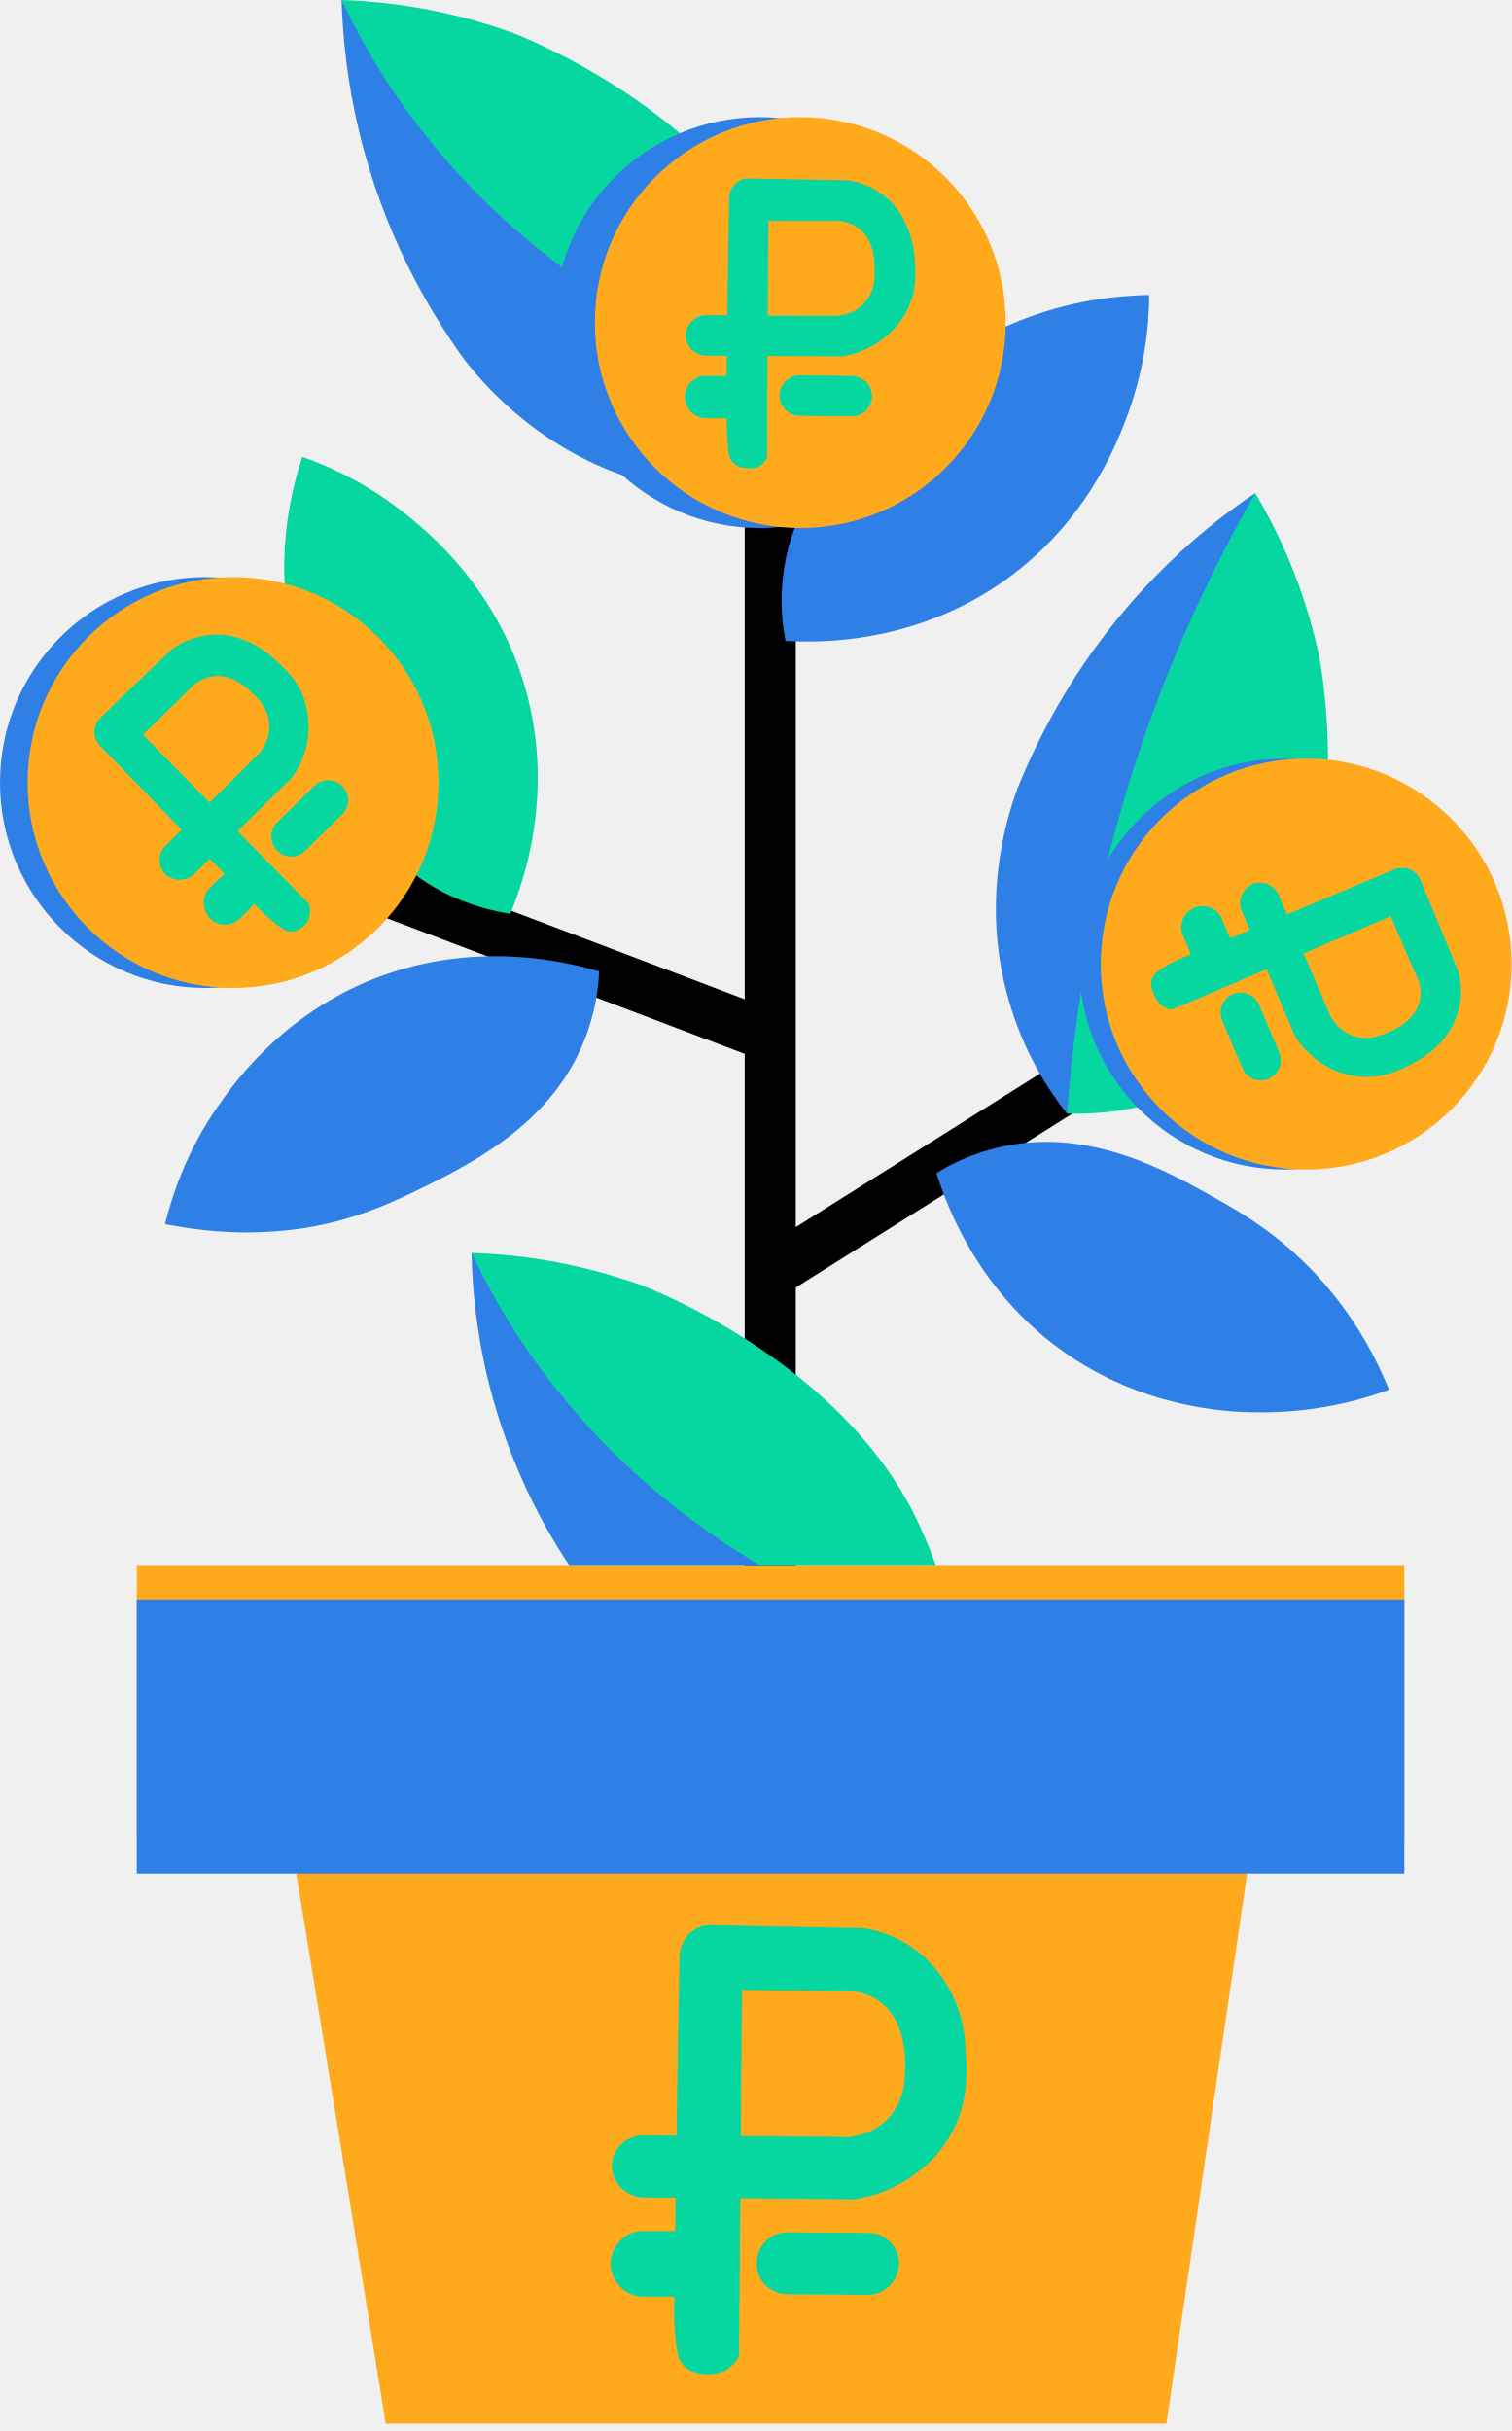
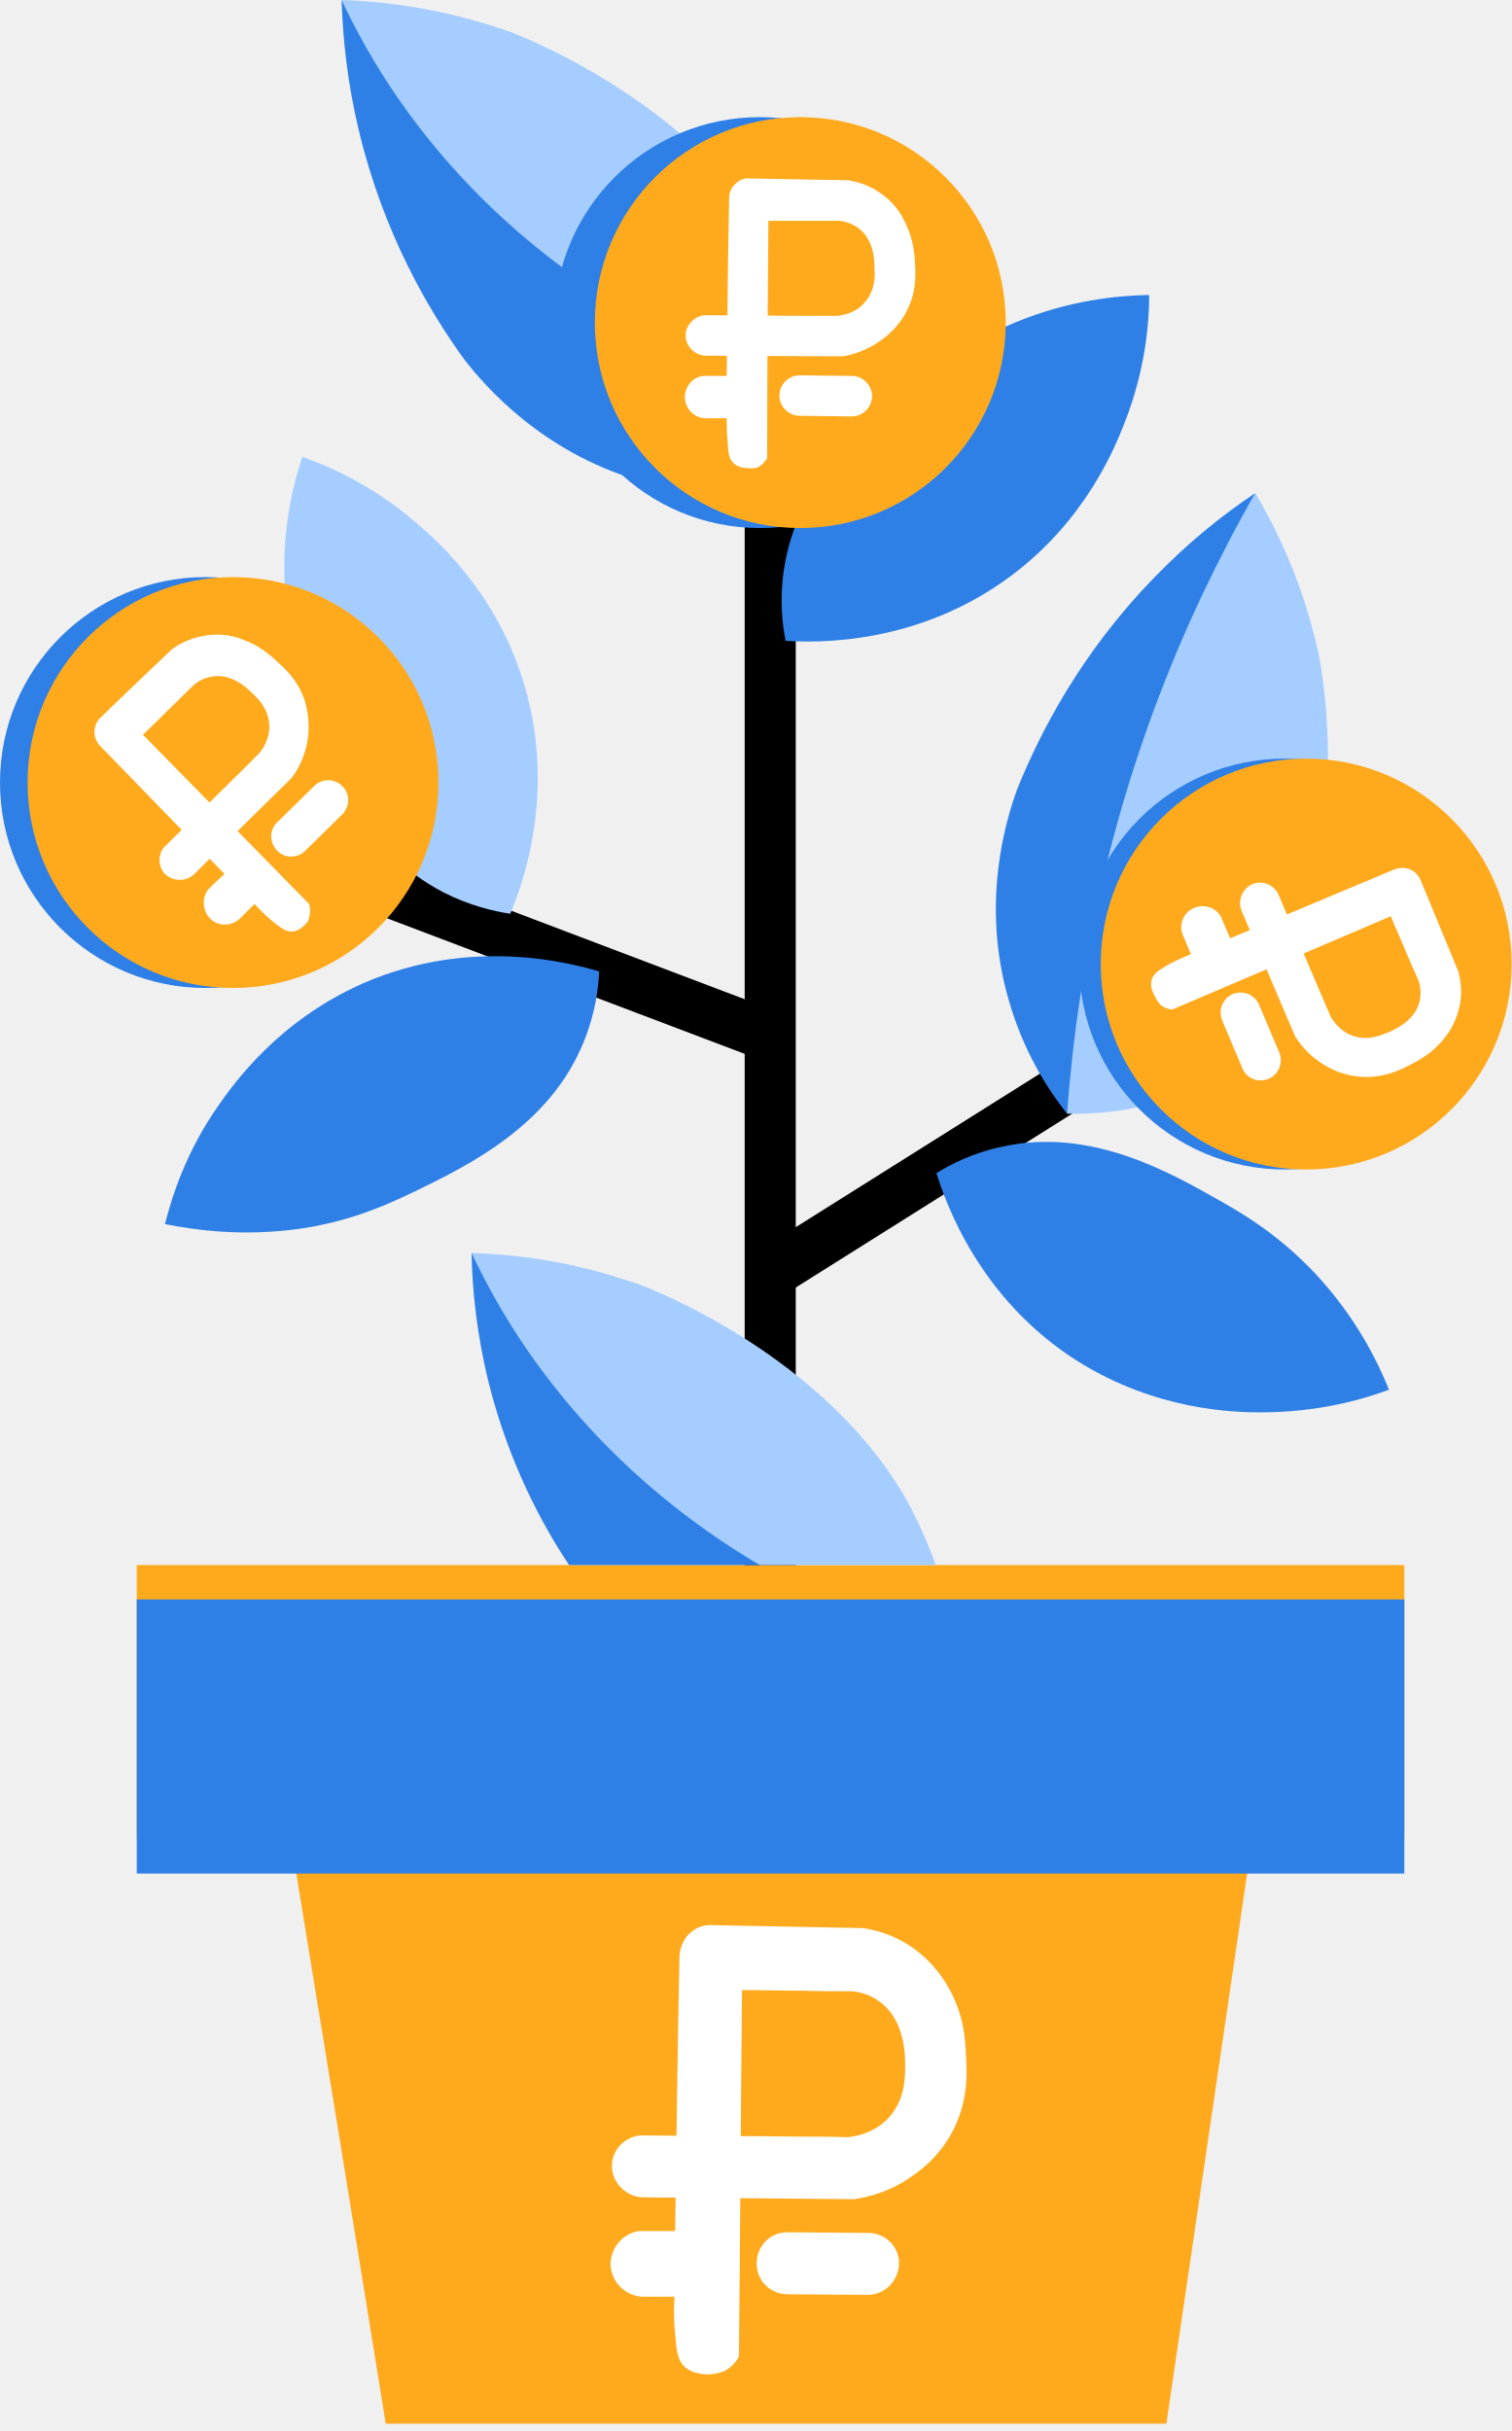
<svg xmlns="http://www.w3.org/2000/svg" width="148" height="238" viewBox="0 0 148 238" fill="none">
  <path d="M28.459 180.062C59.86 180.062 91.261 180.062 122.602 180.062L114.197 237.28H37.765C34.703 218.247 31.581 199.154 28.459 180.062Z" fill="#FFAA1D" />
  <path d="M137.494 153.223H13.39V180.061H137.494V153.223Z" fill="#FFAA1D" />
  <path d="M137.494 156.586H13.39V183.424H137.494V156.586Z" fill="#2F80E6" />
-   <path d="M37.765 87.179C50.434 91.982 63.102 96.785 75.771 101.588L37.765 87.179Z" fill="#2F80E6" />
+   <path d="M37.765 87.179C50.434 91.982 63.102 96.785 75.771 101.588Z" fill="#2F80E6" />
  <path d="M37.765 87.179C50.434 91.982 63.102 96.785 75.771 101.588" stroke="black" stroke-width="5" stroke-miterlimit="10" />
  <path d="M75.411 50.794V153.223" stroke="black" stroke-width="5" stroke-miterlimit="10" />
  <path d="M103.81 106.812L75.832 124.404" stroke="black" stroke-width="5" stroke-miterlimit="10" />
  <path d="M20.114 96.725C31.222 96.725 40.227 87.72 40.227 76.612C40.227 65.503 31.222 56.498 20.114 56.498C9.005 56.498 0 65.503 0 76.612C0 87.72 9.005 96.725 20.114 96.725Z" fill="#2F80E6" />
-   <path d="M68.747 232.417C68.327 232.357 67.606 232.237 67.006 231.696C66.465 231.156 66.285 230.496 66.165 229.175C66.045 228.094 65.925 226.653 66.045 224.852C65.024 224.852 63.944 224.852 62.923 224.852C61.302 224.792 59.981 223.531 59.801 221.97C59.621 220.289 60.882 218.608 62.623 218.427C63.764 218.427 64.964 218.427 66.105 218.427C66.225 209.481 66.345 200.535 66.525 191.529C66.525 191.349 66.585 190.268 67.426 189.368C67.966 188.828 68.687 188.467 69.527 188.467C69.527 188.467 74.571 188.587 84.537 188.767C85.618 188.948 87.66 189.368 89.761 190.989C91.862 192.61 92.823 194.471 93.243 195.312C94.384 197.653 94.504 199.635 94.564 201.076C94.684 202.817 94.804 205.399 93.484 208.221C92.223 210.862 90.361 212.303 89.581 212.844C87.179 214.645 84.838 215.125 83.637 215.305C76.792 215.245 69.888 215.185 63.043 215.125C61.242 215.125 59.801 213.564 59.921 211.883C59.981 210.442 61.182 209.181 62.743 209.061C68.086 209.121 73.43 209.121 78.774 209.181C80.154 209.181 81.535 209.181 82.976 209.241C83.517 209.181 85.678 208.941 87.179 207.14C88.62 205.399 88.62 203.417 88.62 202.157C88.62 201.076 88.56 197.834 86.219 196.032C85.198 195.252 84.117 195.012 83.457 194.952C81.836 194.952 80.215 194.952 78.594 194.892C76.612 194.892 74.631 194.832 72.65 194.832C72.529 206.78 72.469 218.728 72.349 230.676C72.229 230.976 71.809 231.636 70.968 232.117C69.888 232.537 68.987 232.477 68.747 232.417Z" fill="#06D6A0" />
-   <path d="M84.957 224.671L77.091 224.611C75.41 224.611 74.029 223.23 74.089 221.549C74.089 219.868 75.47 218.487 77.151 218.547L85.017 218.607C86.698 218.607 88.079 219.988 88.019 221.669C87.959 223.29 86.638 224.671 84.957 224.671Z" fill="#06D6A0" />
+   <path d="M68.747 232.417C68.327 232.357 67.606 232.237 67.006 231.696C66.465 231.156 66.285 230.496 66.165 229.175C66.045 228.094 65.925 226.653 66.045 224.852C65.024 224.852 63.944 224.852 62.923 224.852C61.302 224.792 59.981 223.531 59.801 221.97C59.621 220.289 60.882 218.608 62.623 218.427C63.764 218.427 64.964 218.427 66.105 218.427C66.225 209.481 66.345 200.535 66.525 191.529C66.525 191.349 66.585 190.268 67.426 189.368C67.966 188.828 68.687 188.467 69.527 188.467C69.527 188.467 74.571 188.587 84.537 188.767C85.618 188.948 87.66 189.368 89.761 190.989C91.862 192.61 92.823 194.471 93.243 195.312C94.384 197.653 94.504 199.635 94.564 201.076C94.684 202.817 94.804 205.399 93.484 208.221C92.223 210.862 90.361 212.303 89.581 212.844C87.179 214.645 84.838 215.125 83.637 215.305C76.792 215.245 69.888 215.185 63.043 215.125C61.242 215.125 59.801 213.564 59.921 211.883C59.981 210.442 61.182 209.181 62.743 209.061C68.086 209.121 73.43 209.121 78.774 209.181C80.154 209.181 81.535 209.181 82.976 209.241C83.517 209.181 85.678 208.941 87.179 207.14C88.62 205.399 88.62 203.417 88.62 202.157C88.62 201.076 88.56 197.834 86.219 196.032C85.198 195.252 84.117 195.012 83.457 194.952C81.836 194.952 80.215 194.952 78.594 194.892C76.612 194.892 74.631 194.832 72.65 194.832C72.529 206.78 72.469 218.728 72.349 230.676C72.229 230.976 71.809 231.636 70.968 232.117C69.888 232.537 68.987 232.477 68.747 232.417Z" fill="white" />
+   <path d="M84.957 224.671L77.091 224.611C75.41 224.611 74.029 223.23 74.089 221.549C74.089 219.868 75.47 218.487 77.151 218.547L85.017 218.607C86.698 218.607 88.079 219.988 88.019 221.669C87.959 223.29 86.638 224.671 84.957 224.671Z" fill="white" />
  <path d="M46.171 122.663C46.231 126.205 46.651 130.528 47.852 135.391C49.833 143.256 53.076 149.261 55.717 153.223C61.962 153.223 68.146 153.223 74.39 153.223C65.024 143.076 55.597 132.869 46.171 122.663Z" fill="#2F80E6" />
-   <path d="M46.171 122.663C47.612 125.725 49.473 129.087 51.815 132.449C59.14 142.956 67.966 149.441 74.39 153.223C80.154 153.223 85.918 153.223 91.621 153.223C90.961 151.422 90.181 149.561 89.22 147.699C81.234 132.569 62.682 125.785 62.682 125.785C59.08 124.524 53.496 122.903 46.171 122.663Z" fill="#06D6A0" />
+   <path d="M46.171 122.663C47.612 125.725 49.473 129.087 51.815 132.449C59.14 142.956 67.966 149.441 74.39 153.223C80.154 153.223 85.918 153.223 91.621 153.223C90.961 151.422 90.181 149.561 89.22 147.699C81.234 132.569 62.682 125.785 62.682 125.785C59.08 124.524 53.496 122.903 46.171 122.663Z" fill="#A5CDFF" />
  <path d="M33.442 0C33.562 3.662 33.983 7.985 35.123 12.729C37.525 22.815 41.968 30.381 45.45 35.184C47.492 37.825 53.016 44.19 62.442 47.012C67.485 48.513 71.928 48.453 74.87 48.153C61.001 32.062 47.252 16.031 33.442 0Z" fill="#2F80E6" />
-   <path d="M33.442 0C34.883 3.062 36.745 6.424 39.086 9.787C46.411 20.294 55.237 26.778 61.661 30.561C67.425 30.561 73.189 30.561 78.893 30.561C78.233 28.759 77.452 26.898 76.491 25.037C68.506 9.907 49.953 3.122 49.953 3.122C46.351 1.861 40.707 0.24 33.442 0Z" fill="#06D6A0" />
+   <path d="M33.442 0C34.883 3.062 36.745 6.424 39.086 9.787C46.411 20.294 55.237 26.778 61.661 30.561C67.425 30.561 73.189 30.561 78.893 30.561C78.233 28.759 77.452 26.898 76.491 25.037C68.506 9.907 49.953 3.122 49.953 3.122C46.351 1.861 40.707 0.24 33.442 0Z" fill="#A5CDFF" />
  <path d="M16.151 119.841C16.871 117.019 18.252 112.696 21.374 108.253C22.875 106.092 27.258 99.907 35.604 96.245C46.111 91.682 55.838 94.264 58.66 95.104C58.599 96.665 58.299 99.127 57.219 101.829C53.916 110.234 45.751 114.137 40.587 116.659C38.306 117.739 34.703 119.481 29.6 120.261C23.896 121.102 19.153 120.441 16.151 119.841Z" fill="#2F80E6" />
-   <path d="M29.6 44.73C32.362 45.691 36.505 47.552 40.648 51.094C42.629 52.776 48.393 57.759 51.155 66.465C54.637 77.392 51.095 86.759 49.954 89.46C48.393 89.22 45.992 88.68 43.41 87.359C35.364 83.216 32.302 74.69 30.381 69.347C29.54 66.945 28.22 63.223 27.919 58.059C27.499 52.295 28.64 47.612 29.6 44.73Z" fill="#06D6A0" />
+   <path d="M29.6 44.73C32.362 45.691 36.505 47.552 40.648 51.094C42.629 52.776 48.393 57.759 51.155 66.465C54.637 77.392 51.095 86.759 49.954 89.46C48.393 89.22 45.992 88.68 43.41 87.359C35.364 83.216 32.302 74.69 30.381 69.347C29.54 66.945 28.22 63.223 27.919 58.059C27.499 52.295 28.64 47.612 29.6 44.73Z" fill="#A5CDFF" />
  <path d="M112.516 28.879C112.516 31.761 112.096 36.324 110.115 41.368C109.154 43.83 106.332 50.854 99.067 56.318C89.881 63.222 79.854 62.922 76.912 62.742C76.612 61.181 76.312 58.78 76.732 55.898C77.993 46.952 85.018 41.248 89.461 37.645C91.442 36.024 94.564 33.563 99.368 31.581C104.711 29.36 109.454 28.939 112.516 28.879Z" fill="#2F80E6" />
  <path d="M135.992 136.052C133.29 137.072 128.907 138.273 123.443 138.273C120.801 138.273 113.236 138.093 105.551 133.29C95.824 127.166 92.582 117.679 91.682 114.858C93.002 114.017 95.224 112.876 98.046 112.276C106.872 110.294 114.677 114.858 119.661 117.679C121.882 118.94 125.304 120.982 128.847 124.764C132.749 128.967 134.851 133.23 135.992 136.052Z" fill="#2F80E6" />
  <path d="M122.903 48.273C119.841 50.314 116.418 53.016 113.056 56.498C105.791 63.943 101.829 71.749 99.607 77.212C98.466 80.334 96.005 88.44 98.766 97.926C100.207 102.97 102.609 106.692 104.47 109.034C110.594 88.8 116.779 68.506 122.903 48.273Z" fill="#2F80E6" />
-   <path d="M122.903 48.273C121.102 51.395 119.361 54.757 117.68 58.3C108.974 76.732 105.551 94.444 104.471 109.034C107.833 109.094 115.938 108.793 121.462 103.09C122.783 101.709 123.744 100.268 124.824 98.106C132.99 81.715 129.087 63.943 129.087 63.943C128.247 60.161 126.626 54.577 122.903 48.273Z" fill="#06D6A0" />
+   <path d="M122.903 48.273C121.102 51.395 119.361 54.757 117.68 58.3C108.974 76.732 105.551 94.444 104.471 109.034C107.833 109.094 115.938 108.793 121.462 103.09C122.783 101.709 123.744 100.268 124.824 98.106C132.99 81.715 129.087 63.943 129.087 63.943C128.247 60.161 126.626 54.577 122.903 48.273Z" fill="#A5CDFF" />
  <path d="M125.784 114.497C136.893 114.497 145.898 105.492 145.898 94.384C145.898 83.275 136.893 74.27 125.784 74.27C114.676 74.27 105.671 83.275 105.671 94.384C105.671 105.492 114.676 114.497 125.784 114.497Z" fill="#2F80E6" />
  <path d="M127.886 114.497C138.994 114.497 148 105.492 148 94.384C148 83.275 138.994 74.27 127.886 74.27C116.778 74.27 107.772 83.275 107.772 94.384C107.772 105.492 116.778 114.497 127.886 114.497Z" fill="#FFAA1D" />
-   <path d="M112.816 96.965C112.696 96.665 112.636 96.245 112.816 95.764C112.996 95.344 113.357 95.044 114.077 94.624C114.678 94.263 115.518 93.843 116.599 93.423C116.359 92.823 116.059 92.162 115.818 91.562C115.398 90.601 115.818 89.46 116.719 88.98C117.68 88.44 119 88.74 119.541 89.76C119.841 90.481 120.141 91.141 120.441 91.862C125.785 89.64 131.129 87.359 136.472 85.137C136.592 85.077 137.253 84.837 137.973 85.077C138.454 85.257 138.814 85.618 139.054 86.098C139.054 86.098 140.315 89.1 142.777 95.104C142.957 95.764 143.257 97.145 142.837 98.766C142.416 100.448 141.576 101.468 141.155 101.949C140.075 103.21 138.874 103.81 138.093 104.23C137.073 104.771 135.572 105.491 133.53 105.431C131.669 105.371 130.288 104.65 129.808 104.35C128.127 103.39 127.226 102.129 126.806 101.468C125.065 97.386 123.323 93.303 121.582 89.22C121.102 88.139 121.702 86.879 122.723 86.518C123.624 86.218 124.644 86.578 125.125 87.479C126.506 90.661 127.826 93.843 129.207 97.025C129.568 97.866 129.928 98.707 130.288 99.547C130.468 99.847 131.189 101.048 132.63 101.468C134.011 101.889 135.211 101.348 135.992 101.048C136.652 100.748 138.514 99.907 138.994 98.046C139.174 97.266 139.054 96.545 138.934 96.125C138.514 95.164 138.093 94.204 137.673 93.243C137.193 92.042 136.652 90.901 136.172 89.7C129.027 92.763 121.942 95.764 114.798 98.827C114.618 98.827 114.077 98.766 113.597 98.346C113.056 97.686 112.876 97.145 112.816 96.965Z" fill="#06D6A0" />
-   <path d="M121.643 104.591L119.661 99.908C119.241 98.887 119.721 97.746 120.682 97.326C121.703 96.906 122.843 97.386 123.264 98.347L125.245 103.03C125.665 104.051 125.185 105.191 124.224 105.612C123.204 106.032 122.063 105.612 121.643 104.591Z" fill="#06D6A0" />
+   <path d="M112.816 96.965C112.696 96.665 112.636 96.245 112.816 95.764C112.996 95.344 113.357 95.044 114.077 94.624C114.678 94.263 115.518 93.843 116.599 93.423C116.359 92.823 116.059 92.162 115.818 91.562C115.398 90.601 115.818 89.46 116.719 88.98C117.68 88.44 119 88.74 119.541 89.76C119.841 90.481 120.141 91.141 120.441 91.862C125.785 89.64 131.129 87.359 136.472 85.137C136.592 85.077 137.253 84.837 137.973 85.077C138.454 85.257 138.814 85.618 139.054 86.098C139.054 86.098 140.315 89.1 142.777 95.104C142.957 95.764 143.257 97.145 142.837 98.766C142.416 100.448 141.576 101.468 141.155 101.949C140.075 103.21 138.874 103.81 138.093 104.23C137.073 104.771 135.572 105.491 133.53 105.431C131.669 105.371 130.288 104.65 129.808 104.35C128.127 103.39 127.226 102.129 126.806 101.468C125.065 97.386 123.323 93.303 121.582 89.22C121.102 88.139 121.702 86.879 122.723 86.518C123.624 86.218 124.644 86.578 125.125 87.479C126.506 90.661 127.826 93.843 129.207 97.025C129.568 97.866 129.928 98.707 130.288 99.547C130.468 99.847 131.189 101.048 132.63 101.468C134.011 101.889 135.211 101.348 135.992 101.048C136.652 100.748 138.514 99.907 138.994 98.046C139.174 97.266 139.054 96.545 138.934 96.125C138.514 95.164 138.093 94.204 137.673 93.243C137.193 92.042 136.652 90.901 136.172 89.7C129.027 92.763 121.942 95.764 114.798 98.827C114.618 98.827 114.077 98.766 113.597 98.346C113.056 97.686 112.876 97.145 112.816 96.965Z" fill="white" />
+   <path d="M121.643 104.591L119.661 99.908C119.241 98.887 119.721 97.746 120.682 97.326C121.703 96.906 122.843 97.386 123.264 98.347L125.245 103.03C125.665 104.051 125.185 105.191 124.224 105.612C123.204 106.032 122.063 105.612 121.643 104.591Z" fill="white" />
  <path d="M22.816 96.725C33.924 96.725 42.929 87.72 42.929 76.612C42.929 65.503 33.924 56.498 22.816 56.498C11.707 56.498 2.702 65.503 2.702 76.612C2.702 87.72 11.707 96.725 22.816 96.725Z" fill="#FFAA1D" />
-   <path d="M29.66 90.722C29.42 90.902 29.06 91.202 28.52 91.202C28.039 91.202 27.679 90.962 26.959 90.421C26.418 90.001 25.698 89.341 24.917 88.5C24.437 88.98 23.956 89.461 23.476 89.941C22.696 90.662 21.495 90.722 20.714 90.061C19.874 89.341 19.694 88.02 20.354 87.119C20.894 86.579 21.435 86.038 21.975 85.558C17.952 81.415 13.87 77.212 9.847 73.07C9.727 72.95 9.247 72.469 9.247 71.689C9.247 71.208 9.427 70.668 9.787 70.308C9.787 70.308 12.129 68.026 16.812 63.583C17.352 63.163 18.553 62.443 20.234 62.202C21.915 61.962 23.236 62.382 23.776 62.623C25.337 63.163 26.358 64.064 27.019 64.664C27.859 65.445 29.12 66.525 29.78 68.447C30.381 70.248 30.201 71.749 30.141 72.349C29.84 74.27 29 75.591 28.52 76.192C25.337 79.314 22.155 82.436 19.033 85.558C18.193 86.399 16.812 86.279 16.091 85.498C15.491 84.778 15.431 83.697 16.091 82.916C18.553 80.515 21.015 78.053 23.476 75.651C24.137 74.991 24.737 74.391 25.398 73.73C25.638 73.43 26.478 72.349 26.358 70.848C26.238 69.407 25.337 68.447 24.737 67.906C24.257 67.426 22.756 65.925 20.834 66.225C19.994 66.345 19.393 66.705 19.033 67.006C18.253 67.726 17.532 68.507 16.752 69.227C15.851 70.128 14.95 71.028 13.99 71.929C19.393 77.453 24.857 82.976 30.261 88.5C30.321 88.68 30.441 89.221 30.261 89.821C30.261 90.241 29.78 90.602 29.66 90.722Z" fill="#06D6A0" />
-   <path d="M33.504 79.734L29.901 83.277C29.121 84.057 27.86 84.057 27.14 83.277C26.359 82.496 26.359 81.235 27.14 80.515L30.742 76.972C31.523 76.192 32.783 76.192 33.504 76.972C34.284 77.693 34.284 78.954 33.504 79.734Z" fill="#06D6A0" />
+   <path d="M29.66 90.721C29.42 90.901 29.06 91.202 28.52 91.202C28.039 91.202 27.679 90.962 26.959 90.421C26.418 90.001 25.698 89.34 24.917 88.5C24.437 88.98 23.956 89.46 23.476 89.941C22.696 90.661 21.495 90.721 20.714 90.061C19.874 89.34 19.694 88.019 20.354 87.119C20.894 86.579 21.435 86.038 21.975 85.558C17.953 81.415 13.87 77.212 9.847 73.069C9.727 72.949 9.247 72.469 9.247 71.689C9.247 71.208 9.427 70.668 9.787 70.308C9.787 70.308 12.129 68.026 16.812 63.583C17.352 63.163 18.553 62.442 20.234 62.202C21.915 61.962 23.236 62.382 23.776 62.622C25.337 63.163 26.358 64.063 27.019 64.664C27.859 65.444 29.12 66.525 29.78 68.446C30.381 70.248 30.201 71.749 30.141 72.349C29.84 74.27 29 75.591 28.52 76.192C25.337 79.314 22.155 82.436 19.033 85.558C18.193 86.398 16.812 86.278 16.091 85.498C15.491 84.777 15.431 83.697 16.091 82.916C18.553 80.514 21.015 78.053 23.476 75.651C24.137 74.991 24.737 74.39 25.398 73.73C25.638 73.43 26.478 72.349 26.358 70.848C26.238 69.407 25.337 68.446 24.737 67.906C24.257 67.426 22.756 65.925 20.834 66.225C19.994 66.345 19.393 66.705 19.033 67.005C18.253 67.726 17.532 68.506 16.752 69.227C15.851 70.127 14.95 71.028 13.99 71.929C19.393 77.452 24.857 82.976 30.261 88.5C30.321 88.68 30.441 89.22 30.261 89.821C30.261 90.241 29.78 90.601 29.66 90.721Z" fill="white" />
+   <path d="M33.504 79.734L29.901 83.276C29.121 84.057 27.86 84.057 27.14 83.276C26.359 82.496 26.359 81.235 27.14 80.514L30.742 76.972C31.523 76.192 32.783 76.192 33.504 76.972C34.284 77.693 34.284 78.954 33.504 79.734Z" fill="white" />
  <path d="M74.39 51.695C85.499 51.695 94.504 42.69 94.504 31.582C94.504 20.473 85.499 11.468 74.39 11.468C63.282 11.468 54.277 20.473 54.277 31.582C54.277 42.69 63.282 51.695 74.39 51.695Z" fill="#2F80E6" />
  <path d="M78.353 51.695C89.462 51.695 98.467 42.69 98.467 31.581C98.467 20.473 89.462 11.467 78.353 11.467C67.245 11.467 58.24 20.473 58.24 31.581C58.24 42.69 67.245 51.695 78.353 51.695Z" fill="#FFAA1D" />
-   <path d="M72.95 45.811C72.65 45.811 72.169 45.691 71.809 45.331C71.449 44.97 71.329 44.55 71.269 43.709C71.209 42.989 71.149 42.088 71.149 40.948C70.488 40.948 69.768 40.948 69.107 40.948C68.026 40.948 67.186 40.107 67.066 39.086C66.946 38.006 67.726 36.925 68.867 36.805C69.648 36.805 70.368 36.805 71.149 36.805C71.209 30.981 71.269 25.217 71.389 19.393C71.389 19.273 71.389 18.553 71.989 18.012C72.349 17.652 72.83 17.412 73.37 17.472C73.37 17.472 76.612 17.532 83.097 17.652C83.757 17.772 85.138 18.072 86.459 19.093C87.84 20.114 88.44 21.375 88.68 21.915C89.401 23.416 89.521 24.737 89.581 25.637C89.641 26.778 89.761 28.459 88.861 30.261C88.08 31.942 86.819 32.902 86.339 33.263C84.778 34.403 83.277 34.764 82.496 34.884C78.053 34.884 73.61 34.824 69.167 34.824C67.966 34.824 67.066 33.803 67.126 32.722C67.186 31.822 67.966 30.981 68.927 30.861C72.409 30.861 75.832 30.921 79.314 30.921C80.215 30.921 81.115 30.921 82.016 30.921C82.376 30.861 83.757 30.741 84.718 29.54C85.678 28.399 85.678 27.138 85.618 26.298C85.618 25.577 85.618 23.536 84.057 22.335C83.397 21.855 82.676 21.675 82.256 21.615C81.175 21.615 80.155 21.615 79.074 21.615C77.813 21.615 76.492 21.615 75.231 21.615C75.171 29.36 75.111 37.105 75.111 44.85C74.991 45.03 74.751 45.451 74.211 45.751C73.67 45.931 73.13 45.811 72.95 45.811Z" fill="#06D6A0" />
-   <path d="M83.396 40.767L78.293 40.707C77.212 40.707 76.311 39.807 76.311 38.726C76.311 37.645 77.212 36.745 78.293 36.745L83.396 36.805C84.477 36.805 85.378 37.705 85.378 38.786C85.378 39.867 84.477 40.767 83.396 40.767Z" fill="#06D6A0" />
+   <path d="M72.95 45.811C72.65 45.811 72.169 45.691 71.809 45.331C71.449 44.97 71.329 44.55 71.269 43.709C71.209 42.989 71.149 42.088 71.149 40.948C70.488 40.948 69.768 40.948 69.107 40.948C68.026 40.948 67.186 40.107 67.066 39.086C66.946 38.006 67.726 36.925 68.867 36.805C69.648 36.805 70.368 36.805 71.149 36.805C71.209 30.981 71.269 25.217 71.389 19.393C71.389 19.273 71.389 18.553 71.989 18.012C72.349 17.652 72.83 17.412 73.37 17.472C73.37 17.472 76.612 17.532 83.097 17.652C83.757 17.772 85.138 18.072 86.459 19.093C87.84 20.114 88.44 21.375 88.68 21.915C89.401 23.416 89.521 24.737 89.581 25.637C89.641 26.778 89.761 28.459 88.861 30.261C88.08 31.942 86.819 32.902 86.339 33.263C84.778 34.403 83.277 34.764 82.496 34.884C78.053 34.884 73.61 34.824 69.167 34.824C67.966 34.824 67.066 33.803 67.126 32.722C67.186 31.822 67.966 30.981 68.927 30.861C72.409 30.861 75.832 30.921 79.314 30.921C80.215 30.921 81.115 30.921 82.016 30.921C82.376 30.861 83.757 30.741 84.718 29.54C85.678 28.399 85.678 27.138 85.618 26.298C85.618 25.577 85.618 23.536 84.057 22.335C83.397 21.855 82.676 21.675 82.256 21.615C81.175 21.615 80.155 21.615 79.074 21.615C77.813 21.615 76.492 21.615 75.231 21.615C75.171 29.36 75.111 37.105 75.111 44.85C74.991 45.03 74.751 45.451 74.211 45.751C73.67 45.931 73.13 45.811 72.95 45.811Z" fill="white" />
+   <path d="M83.396 40.767L78.293 40.707C77.212 40.707 76.311 39.807 76.311 38.726C76.311 37.645 77.212 36.745 78.293 36.745L83.396 36.805C84.477 36.805 85.378 37.705 85.378 38.786C85.378 39.867 84.477 40.767 83.396 40.767Z" fill="white" />
</svg>
